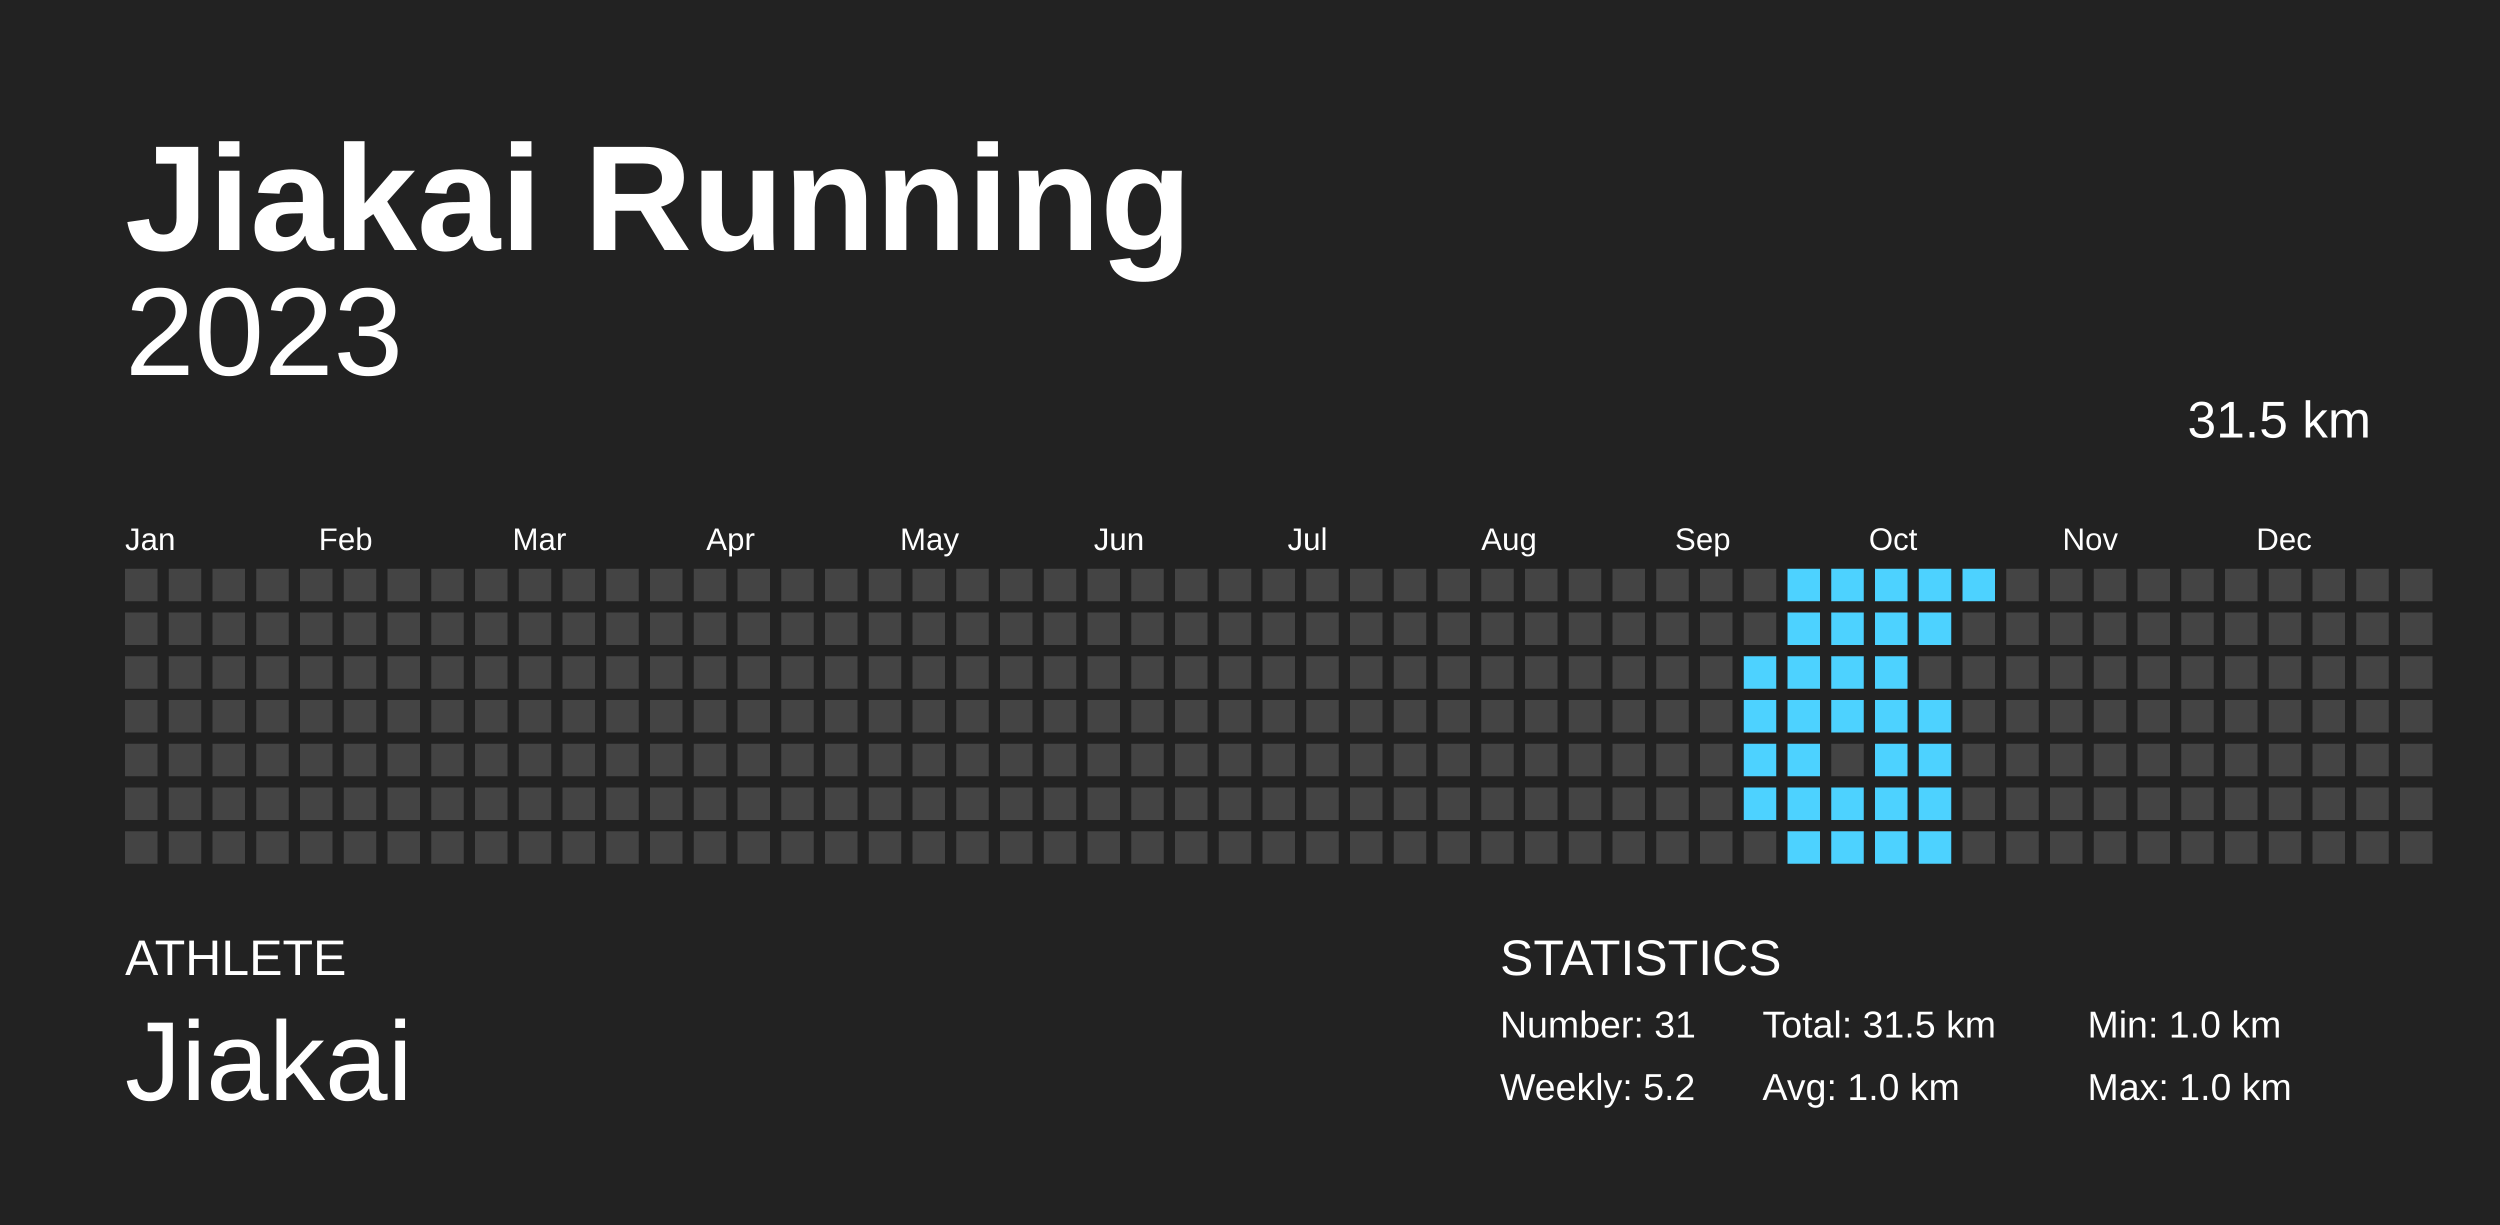
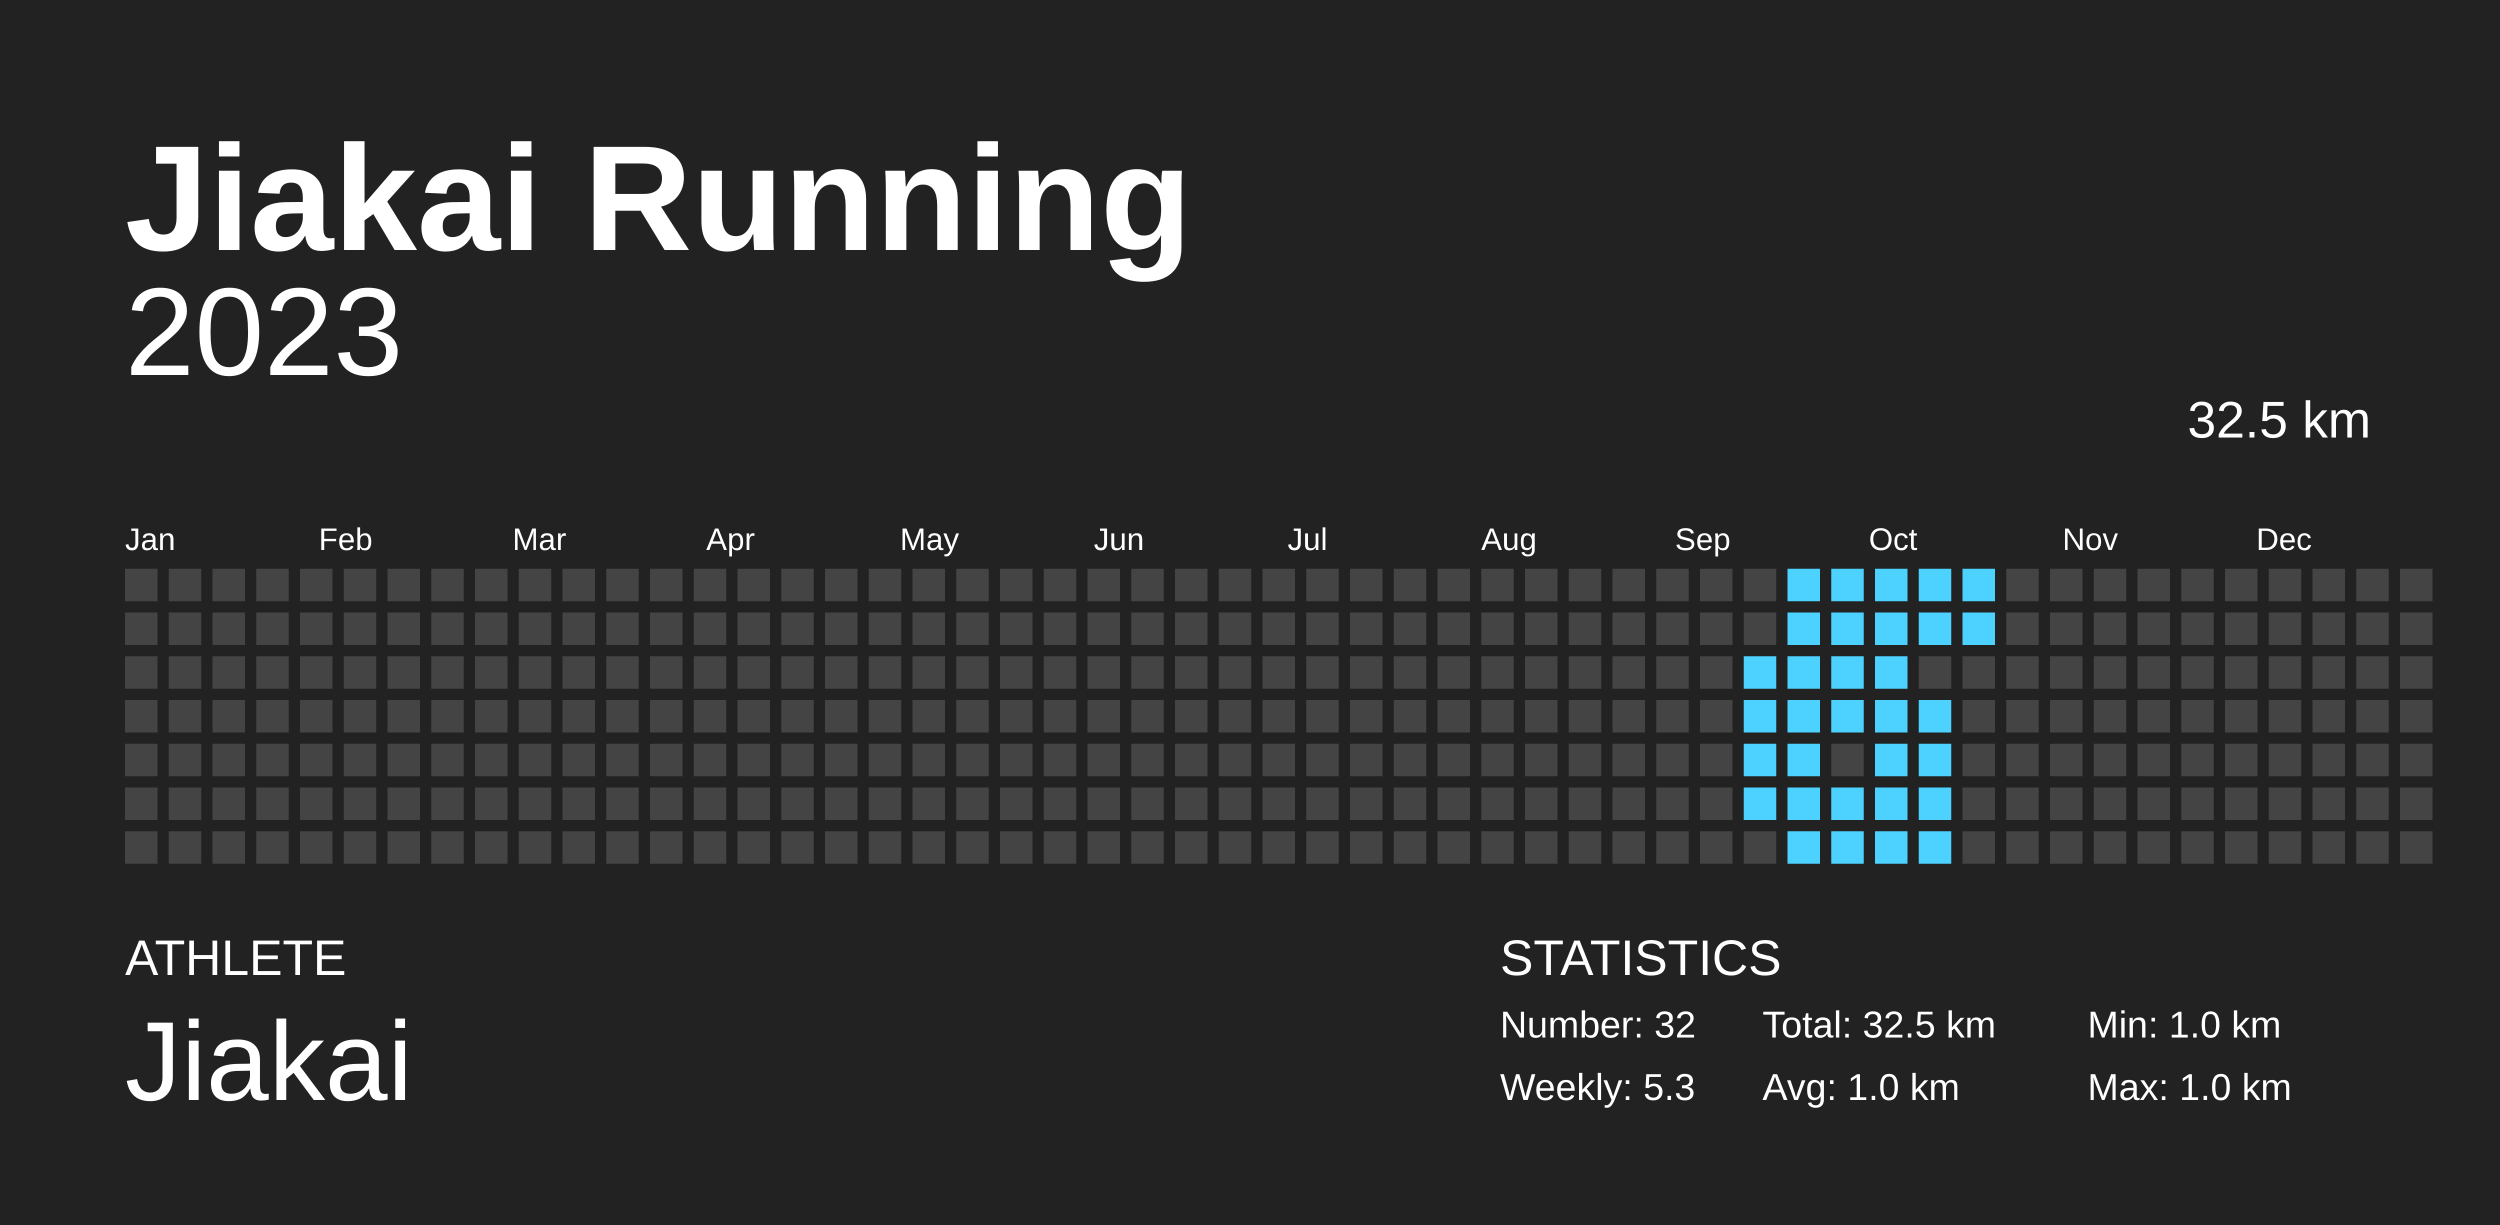
<svg xmlns="http://www.w3.org/2000/svg" baseProfile="full" height="98mm" version="1.1" viewBox="0,0,200,98" width="200mm">
  <defs />
  <rect fill="#222222" height="98" width="200" x="0" y="0" />
  <text fill="#FFFFFF" style="font-size:12px; font-family:Arial; font-weight:bold;" x="10" y="20">Jiakai Running</text>
  <text fill="#FFFFFF" style="font-size:4px; font-family:Arial" x="10" y="78">ATHLETE</text>
  <text fill="#FFFFFF" style="font-size:9px; font-family:Arial" x="10" y="88">Jiakai</text>
  <text fill="#FFFFFF" style="font-size:4px; font-family:Arial" x="120" y="78">STATISTICS</text>
-   <text fill="#FFFFFF" style="font-size:3px; font-family:Arial" x="120" y="83">Number: 31</text>
-   <text fill="#FFFFFF" style="font-size:3px; font-family:Arial" x="120" y="88">Weekly: 5.2</text>
-   <text fill="#FFFFFF" style="font-size:3px; font-family:Arial" x="141" y="83">Total: 31.5 km</text>
+   <text fill="#FFFFFF" style="font-size:3px; font-family:Arial" x="120" y="83">Number: 32</text>
+   <text fill="#FFFFFF" style="font-size:3px; font-family:Arial" x="120" y="88">Weekly: 5.3</text>
+   <text fill="#FFFFFF" style="font-size:3px; font-family:Arial" x="141" y="83">Total: 32.5 km</text>
  <text fill="#FFFFFF" style="font-size:3px; font-family:Arial" x="141" y="88">Avg: 1.0 km</text>
  <text fill="#FFFFFF" style="font-size:3px; font-family:Arial" x="167" y="83">Min: 1.0 km</text>
  <text fill="#FFFFFF" style="font-size:3px; font-family:Arial" x="167" y="88">Max: 1.0 km</text>
  <text alignment-baseline="hanging" fill="#FFFFFF" style="font-size:10.0px; font-family:Arial;" x="10" y="30">2023</text>
-   <text alignment-baseline="hanging" fill="#FFFFFF" style="font-size:4.125px; font-family:Arial;" x="175" y="35">31.5 km</text>
+   <text alignment-baseline="hanging" fill="#FFFFFF" style="font-size:4.125px; font-family:Arial;" x="175" y="35">32.5 km</text>
  <text fill="#FFFFFF" style="font-size:2.5px; font-family:Arial" x="10.0" y="44">Jan</text>
  <text fill="#FFFFFF" style="font-size:2.5px; font-family:Arial" x="25.5" y="44">Feb</text>
  <text fill="#FFFFFF" style="font-size:2.5px; font-family:Arial" x="41.0" y="44">Mar</text>
  <text fill="#FFFFFF" style="font-size:2.5px; font-family:Arial" x="56.5" y="44">Apr</text>
  <text fill="#FFFFFF" style="font-size:2.5px; font-family:Arial" x="72.0" y="44">May</text>
  <text fill="#FFFFFF" style="font-size:2.5px; font-family:Arial" x="87.5" y="44">Jun</text>
  <text fill="#FFFFFF" style="font-size:2.5px; font-family:Arial" x="103.0" y="44">Jul</text>
  <text fill="#FFFFFF" style="font-size:2.5px; font-family:Arial" x="118.5" y="44">Aug</text>
  <text fill="#FFFFFF" style="font-size:2.5px; font-family:Arial" x="134.0" y="44">Sep</text>
  <text fill="#FFFFFF" style="font-size:2.5px; font-family:Arial" x="149.5" y="44">Oct</text>
  <text fill="#FFFFFF" style="font-size:2.5px; font-family:Arial" x="165.0" y="44">Nov</text>
  <text fill="#FFFFFF" style="font-size:2.5px; font-family:Arial" x="180.5" y="44">Dec</text>
  <rect fill="#444444" height="2.6" width="2.6" x="10.0" y="45.5" />
  <rect fill="#444444" height="2.6" width="2.6" x="10.0" y="49.0" />
  <rect fill="#444444" height="2.6" width="2.6" x="10.0" y="52.5" />
  <rect fill="#444444" height="2.6" width="2.6" x="10.0" y="56.0" />
  <rect fill="#444444" height="2.6" width="2.6" x="10.0" y="59.5" />
  <rect fill="#444444" height="2.6" width="2.6" x="10.0" y="63.0" />
  <rect fill="#444444" height="2.6" width="2.6" x="10.0" y="66.5" />
  <rect fill="#444444" height="2.6" width="2.6" x="13.5" y="45.5" />
  <rect fill="#444444" height="2.6" width="2.6" x="13.5" y="49.0" />
  <rect fill="#444444" height="2.6" width="2.6" x="13.5" y="52.5" />
  <rect fill="#444444" height="2.6" width="2.6" x="13.5" y="56.0" />
  <rect fill="#444444" height="2.6" width="2.6" x="13.5" y="59.5" />
  <rect fill="#444444" height="2.6" width="2.6" x="13.5" y="63.0" />
  <rect fill="#444444" height="2.6" width="2.6" x="13.5" y="66.5" />
  <rect fill="#444444" height="2.6" width="2.6" x="17.0" y="45.5" />
  <rect fill="#444444" height="2.6" width="2.6" x="17.0" y="49.0" />
  <rect fill="#444444" height="2.6" width="2.6" x="17.0" y="52.5" />
  <rect fill="#444444" height="2.6" width="2.6" x="17.0" y="56.0" />
  <rect fill="#444444" height="2.6" width="2.6" x="17.0" y="59.5" />
  <rect fill="#444444" height="2.6" width="2.6" x="17.0" y="63.0" />
  <rect fill="#444444" height="2.6" width="2.6" x="17.0" y="66.5" />
  <rect fill="#444444" height="2.6" width="2.6" x="20.5" y="45.5" />
  <rect fill="#444444" height="2.6" width="2.6" x="20.5" y="49.0" />
  <rect fill="#444444" height="2.6" width="2.6" x="20.5" y="52.5" />
  <rect fill="#444444" height="2.6" width="2.6" x="20.5" y="56.0" />
  <rect fill="#444444" height="2.6" width="2.6" x="20.5" y="59.5" />
  <rect fill="#444444" height="2.6" width="2.6" x="20.5" y="63.0" />
  <rect fill="#444444" height="2.6" width="2.6" x="20.5" y="66.5" />
  <rect fill="#444444" height="2.6" width="2.6" x="24.0" y="45.5" />
  <rect fill="#444444" height="2.6" width="2.6" x="24.0" y="49.0" />
  <rect fill="#444444" height="2.6" width="2.6" x="24.0" y="52.5" />
  <rect fill="#444444" height="2.6" width="2.6" x="24.0" y="56.0" />
  <rect fill="#444444" height="2.6" width="2.6" x="24.0" y="59.5" />
  <rect fill="#444444" height="2.6" width="2.6" x="24.0" y="63.0" />
  <rect fill="#444444" height="2.6" width="2.6" x="24.0" y="66.5" />
  <rect fill="#444444" height="2.6" width="2.6" x="27.5" y="45.5" />
  <rect fill="#444444" height="2.6" width="2.6" x="27.5" y="49.0" />
  <rect fill="#444444" height="2.6" width="2.6" x="27.5" y="52.5" />
  <rect fill="#444444" height="2.6" width="2.6" x="27.5" y="56.0" />
  <rect fill="#444444" height="2.6" width="2.6" x="27.5" y="59.5" />
  <rect fill="#444444" height="2.6" width="2.6" x="27.5" y="63.0" />
  <rect fill="#444444" height="2.6" width="2.6" x="27.5" y="66.5" />
  <rect fill="#444444" height="2.6" width="2.6" x="31.0" y="45.5" />
  <rect fill="#444444" height="2.6" width="2.6" x="31.0" y="49.0" />
  <rect fill="#444444" height="2.6" width="2.6" x="31.0" y="52.5" />
  <rect fill="#444444" height="2.6" width="2.6" x="31.0" y="56.0" />
  <rect fill="#444444" height="2.6" width="2.6" x="31.0" y="59.5" />
  <rect fill="#444444" height="2.6" width="2.6" x="31.0" y="63.0" />
  <rect fill="#444444" height="2.6" width="2.6" x="31.0" y="66.5" />
  <rect fill="#444444" height="2.6" width="2.6" x="34.5" y="45.5" />
  <rect fill="#444444" height="2.6" width="2.6" x="34.5" y="49.0" />
  <rect fill="#444444" height="2.6" width="2.6" x="34.5" y="52.5" />
  <rect fill="#444444" height="2.6" width="2.6" x="34.5" y="56.0" />
  <rect fill="#444444" height="2.6" width="2.6" x="34.5" y="59.5" />
  <rect fill="#444444" height="2.6" width="2.6" x="34.5" y="63.0" />
  <rect fill="#444444" height="2.6" width="2.6" x="34.5" y="66.5" />
  <rect fill="#444444" height="2.6" width="2.6" x="38.0" y="45.5" />
  <rect fill="#444444" height="2.6" width="2.6" x="38.0" y="49.0" />
  <rect fill="#444444" height="2.6" width="2.6" x="38.0" y="52.5" />
  <rect fill="#444444" height="2.6" width="2.6" x="38.0" y="56.0" />
  <rect fill="#444444" height="2.6" width="2.6" x="38.0" y="59.5" />
  <rect fill="#444444" height="2.6" width="2.6" x="38.0" y="63.0" />
  <rect fill="#444444" height="2.6" width="2.6" x="38.0" y="66.5" />
  <rect fill="#444444" height="2.6" width="2.6" x="41.5" y="45.5" />
  <rect fill="#444444" height="2.6" width="2.6" x="41.5" y="49.0" />
  <rect fill="#444444" height="2.6" width="2.6" x="41.5" y="52.5" />
  <rect fill="#444444" height="2.6" width="2.6" x="41.5" y="56.0" />
  <rect fill="#444444" height="2.6" width="2.6" x="41.5" y="59.5" />
  <rect fill="#444444" height="2.6" width="2.6" x="41.5" y="63.0" />
  <rect fill="#444444" height="2.6" width="2.6" x="41.5" y="66.5" />
  <rect fill="#444444" height="2.6" width="2.6" x="45.0" y="45.5" />
  <rect fill="#444444" height="2.6" width="2.6" x="45.0" y="49.0" />
  <rect fill="#444444" height="2.6" width="2.6" x="45.0" y="52.5" />
  <rect fill="#444444" height="2.6" width="2.6" x="45.0" y="56.0" />
  <rect fill="#444444" height="2.6" width="2.6" x="45.0" y="59.5" />
  <rect fill="#444444" height="2.6" width="2.6" x="45.0" y="63.0" />
  <rect fill="#444444" height="2.6" width="2.6" x="45.0" y="66.5" />
  <rect fill="#444444" height="2.6" width="2.6" x="48.5" y="45.5" />
  <rect fill="#444444" height="2.6" width="2.6" x="48.5" y="49.0" />
  <rect fill="#444444" height="2.6" width="2.6" x="48.5" y="52.5" />
  <rect fill="#444444" height="2.6" width="2.6" x="48.5" y="56.0" />
  <rect fill="#444444" height="2.6" width="2.6" x="48.5" y="59.5" />
  <rect fill="#444444" height="2.6" width="2.6" x="48.5" y="63.0" />
  <rect fill="#444444" height="2.6" width="2.6" x="48.5" y="66.5" />
  <rect fill="#444444" height="2.6" width="2.6" x="52.0" y="45.5" />
  <rect fill="#444444" height="2.6" width="2.6" x="52.0" y="49.0" />
  <rect fill="#444444" height="2.6" width="2.6" x="52.0" y="52.5" />
  <rect fill="#444444" height="2.6" width="2.6" x="52.0" y="56.0" />
  <rect fill="#444444" height="2.6" width="2.6" x="52.0" y="59.5" />
  <rect fill="#444444" height="2.6" width="2.6" x="52.0" y="63.0" />
  <rect fill="#444444" height="2.6" width="2.6" x="52.0" y="66.5" />
  <rect fill="#444444" height="2.6" width="2.6" x="55.5" y="45.5" />
  <rect fill="#444444" height="2.6" width="2.6" x="55.5" y="49.0" />
  <rect fill="#444444" height="2.6" width="2.6" x="55.5" y="52.5" />
  <rect fill="#444444" height="2.6" width="2.6" x="55.5" y="56.0" />
  <rect fill="#444444" height="2.6" width="2.6" x="55.5" y="59.5" />
  <rect fill="#444444" height="2.6" width="2.6" x="55.5" y="63.0" />
  <rect fill="#444444" height="2.6" width="2.6" x="55.5" y="66.5" />
  <rect fill="#444444" height="2.6" width="2.6" x="59.0" y="45.5" />
  <rect fill="#444444" height="2.6" width="2.6" x="59.0" y="49.0" />
  <rect fill="#444444" height="2.6" width="2.6" x="59.0" y="52.5" />
  <rect fill="#444444" height="2.6" width="2.6" x="59.0" y="56.0" />
  <rect fill="#444444" height="2.6" width="2.6" x="59.0" y="59.5" />
  <rect fill="#444444" height="2.6" width="2.6" x="59.0" y="63.0" />
  <rect fill="#444444" height="2.6" width="2.6" x="59.0" y="66.5" />
  <rect fill="#444444" height="2.6" width="2.6" x="62.5" y="45.5" />
  <rect fill="#444444" height="2.6" width="2.6" x="62.5" y="49.0" />
  <rect fill="#444444" height="2.6" width="2.6" x="62.5" y="52.5" />
  <rect fill="#444444" height="2.6" width="2.6" x="62.5" y="56.0" />
  <rect fill="#444444" height="2.6" width="2.6" x="62.5" y="59.5" />
  <rect fill="#444444" height="2.6" width="2.6" x="62.5" y="63.0" />
  <rect fill="#444444" height="2.6" width="2.6" x="62.5" y="66.5" />
  <rect fill="#444444" height="2.6" width="2.6" x="66.0" y="45.5" />
  <rect fill="#444444" height="2.6" width="2.6" x="66.0" y="49.0" />
  <rect fill="#444444" height="2.6" width="2.6" x="66.0" y="52.5" />
  <rect fill="#444444" height="2.6" width="2.6" x="66.0" y="56.0" />
  <rect fill="#444444" height="2.6" width="2.6" x="66.0" y="59.5" />
  <rect fill="#444444" height="2.6" width="2.6" x="66.0" y="63.0" />
  <rect fill="#444444" height="2.6" width="2.6" x="66.0" y="66.5" />
  <rect fill="#444444" height="2.6" width="2.6" x="69.5" y="45.5" />
  <rect fill="#444444" height="2.6" width="2.6" x="69.5" y="49.0" />
  <rect fill="#444444" height="2.6" width="2.6" x="69.5" y="52.5" />
  <rect fill="#444444" height="2.6" width="2.6" x="69.5" y="56.0" />
  <rect fill="#444444" height="2.6" width="2.6" x="69.5" y="59.5" />
  <rect fill="#444444" height="2.6" width="2.6" x="69.5" y="63.0" />
  <rect fill="#444444" height="2.6" width="2.6" x="69.5" y="66.5" />
  <rect fill="#444444" height="2.6" width="2.6" x="73.0" y="45.5" />
  <rect fill="#444444" height="2.6" width="2.6" x="73.0" y="49.0" />
  <rect fill="#444444" height="2.6" width="2.6" x="73.0" y="52.5" />
  <rect fill="#444444" height="2.6" width="2.6" x="73.0" y="56.0" />
  <rect fill="#444444" height="2.6" width="2.6" x="73.0" y="59.5" />
  <rect fill="#444444" height="2.6" width="2.6" x="73.0" y="63.0" />
  <rect fill="#444444" height="2.6" width="2.6" x="73.0" y="66.5" />
  <rect fill="#444444" height="2.6" width="2.6" x="76.5" y="45.5" />
  <rect fill="#444444" height="2.6" width="2.6" x="76.5" y="49.0" />
  <rect fill="#444444" height="2.6" width="2.6" x="76.5" y="52.5" />
  <rect fill="#444444" height="2.6" width="2.6" x="76.5" y="56.0" />
  <rect fill="#444444" height="2.6" width="2.6" x="76.5" y="59.5" />
  <rect fill="#444444" height="2.6" width="2.6" x="76.5" y="63.0" />
  <rect fill="#444444" height="2.6" width="2.6" x="76.5" y="66.5" />
  <rect fill="#444444" height="2.6" width="2.6" x="80.0" y="45.5" />
  <rect fill="#444444" height="2.6" width="2.6" x="80.0" y="49.0" />
  <rect fill="#444444" height="2.6" width="2.6" x="80.0" y="52.5" />
  <rect fill="#444444" height="2.6" width="2.6" x="80.0" y="56.0" />
  <rect fill="#444444" height="2.6" width="2.6" x="80.0" y="59.5" />
  <rect fill="#444444" height="2.6" width="2.6" x="80.0" y="63.0" />
  <rect fill="#444444" height="2.6" width="2.6" x="80.0" y="66.5" />
  <rect fill="#444444" height="2.6" width="2.6" x="83.5" y="45.5" />
  <rect fill="#444444" height="2.6" width="2.6" x="83.5" y="49.0" />
  <rect fill="#444444" height="2.6" width="2.6" x="83.5" y="52.5" />
  <rect fill="#444444" height="2.6" width="2.6" x="83.5" y="56.0" />
  <rect fill="#444444" height="2.6" width="2.6" x="83.5" y="59.5" />
  <rect fill="#444444" height="2.6" width="2.6" x="83.5" y="63.0" />
  <rect fill="#444444" height="2.6" width="2.6" x="83.5" y="66.5" />
  <rect fill="#444444" height="2.6" width="2.6" x="87.0" y="45.5" />
  <rect fill="#444444" height="2.6" width="2.6" x="87.0" y="49.0" />
  <rect fill="#444444" height="2.6" width="2.6" x="87.0" y="52.5" />
  <rect fill="#444444" height="2.6" width="2.6" x="87.0" y="56.0" />
  <rect fill="#444444" height="2.6" width="2.6" x="87.0" y="59.5" />
  <rect fill="#444444" height="2.6" width="2.6" x="87.0" y="63.0" />
  <rect fill="#444444" height="2.6" width="2.6" x="87.0" y="66.5" />
  <rect fill="#444444" height="2.6" width="2.6" x="90.5" y="45.5" />
  <rect fill="#444444" height="2.6" width="2.6" x="90.5" y="49.0" />
  <rect fill="#444444" height="2.6" width="2.6" x="90.5" y="52.5" />
  <rect fill="#444444" height="2.6" width="2.6" x="90.5" y="56.0" />
  <rect fill="#444444" height="2.6" width="2.6" x="90.5" y="59.5" />
  <rect fill="#444444" height="2.6" width="2.6" x="90.5" y="63.0" />
  <rect fill="#444444" height="2.6" width="2.6" x="90.5" y="66.5" />
  <rect fill="#444444" height="2.6" width="2.6" x="94.0" y="45.5" />
  <rect fill="#444444" height="2.6" width="2.6" x="94.0" y="49.0" />
  <rect fill="#444444" height="2.6" width="2.6" x="94.0" y="52.5" />
  <rect fill="#444444" height="2.6" width="2.6" x="94.0" y="56.0" />
  <rect fill="#444444" height="2.6" width="2.6" x="94.0" y="59.5" />
  <rect fill="#444444" height="2.6" width="2.6" x="94.0" y="63.0" />
  <rect fill="#444444" height="2.6" width="2.6" x="94.0" y="66.5" />
  <rect fill="#444444" height="2.6" width="2.6" x="97.5" y="45.5" />
  <rect fill="#444444" height="2.6" width="2.6" x="97.5" y="49.0" />
  <rect fill="#444444" height="2.6" width="2.6" x="97.5" y="52.5" />
  <rect fill="#444444" height="2.6" width="2.6" x="97.5" y="56.0" />
  <rect fill="#444444" height="2.6" width="2.6" x="97.5" y="59.5" />
  <rect fill="#444444" height="2.6" width="2.6" x="97.5" y="63.0" />
  <rect fill="#444444" height="2.6" width="2.6" x="97.5" y="66.5" />
  <rect fill="#444444" height="2.6" width="2.6" x="101.0" y="45.5" />
  <rect fill="#444444" height="2.6" width="2.6" x="101.0" y="49.0" />
  <rect fill="#444444" height="2.6" width="2.6" x="101.0" y="52.5" />
  <rect fill="#444444" height="2.6" width="2.6" x="101.0" y="56.0" />
  <rect fill="#444444" height="2.6" width="2.6" x="101.0" y="59.5" />
  <rect fill="#444444" height="2.6" width="2.6" x="101.0" y="63.0" />
  <rect fill="#444444" height="2.6" width="2.6" x="101.0" y="66.5" />
  <rect fill="#444444" height="2.6" width="2.6" x="104.5" y="45.5" />
  <rect fill="#444444" height="2.6" width="2.6" x="104.5" y="49.0" />
  <rect fill="#444444" height="2.6" width="2.6" x="104.5" y="52.5" />
  <rect fill="#444444" height="2.6" width="2.6" x="104.5" y="56.0" />
  <rect fill="#444444" height="2.6" width="2.6" x="104.5" y="59.5" />
  <rect fill="#444444" height="2.6" width="2.6" x="104.5" y="63.0" />
  <rect fill="#444444" height="2.6" width="2.6" x="104.5" y="66.5" />
  <rect fill="#444444" height="2.6" width="2.6" x="108.0" y="45.5" />
  <rect fill="#444444" height="2.6" width="2.6" x="108.0" y="49.0" />
  <rect fill="#444444" height="2.6" width="2.6" x="108.0" y="52.5" />
  <rect fill="#444444" height="2.6" width="2.6" x="108.0" y="56.0" />
  <rect fill="#444444" height="2.6" width="2.6" x="108.0" y="59.5" />
  <rect fill="#444444" height="2.6" width="2.6" x="108.0" y="63.0" />
  <rect fill="#444444" height="2.6" width="2.6" x="108.0" y="66.5" />
  <rect fill="#444444" height="2.6" width="2.6" x="111.5" y="45.5" />
  <rect fill="#444444" height="2.6" width="2.6" x="111.5" y="49.0" />
  <rect fill="#444444" height="2.6" width="2.6" x="111.5" y="52.5" />
  <rect fill="#444444" height="2.6" width="2.6" x="111.5" y="56.0" />
  <rect fill="#444444" height="2.6" width="2.6" x="111.5" y="59.5" />
  <rect fill="#444444" height="2.6" width="2.6" x="111.5" y="63.0" />
  <rect fill="#444444" height="2.6" width="2.6" x="111.5" y="66.5" />
  <rect fill="#444444" height="2.6" width="2.6" x="115.0" y="45.5" />
  <rect fill="#444444" height="2.6" width="2.6" x="115.0" y="49.0" />
  <rect fill="#444444" height="2.6" width="2.6" x="115.0" y="52.5" />
  <rect fill="#444444" height="2.6" width="2.6" x="115.0" y="56.0" />
  <rect fill="#444444" height="2.6" width="2.6" x="115.0" y="59.5" />
  <rect fill="#444444" height="2.6" width="2.6" x="115.0" y="63.0" />
  <rect fill="#444444" height="2.6" width="2.6" x="115.0" y="66.5" />
  <rect fill="#444444" height="2.6" width="2.6" x="118.5" y="45.5" />
  <rect fill="#444444" height="2.6" width="2.6" x="118.5" y="49.0" />
  <rect fill="#444444" height="2.6" width="2.6" x="118.5" y="52.5" />
  <rect fill="#444444" height="2.6" width="2.6" x="118.5" y="56.0" />
  <rect fill="#444444" height="2.6" width="2.6" x="118.5" y="59.5" />
  <rect fill="#444444" height="2.6" width="2.6" x="118.5" y="63.0" />
  <rect fill="#444444" height="2.6" width="2.6" x="118.5" y="66.5" />
  <rect fill="#444444" height="2.6" width="2.6" x="122.0" y="45.5" />
  <rect fill="#444444" height="2.6" width="2.6" x="122.0" y="49.0" />
  <rect fill="#444444" height="2.6" width="2.6" x="122.0" y="52.5" />
  <rect fill="#444444" height="2.6" width="2.6" x="122.0" y="56.0" />
  <rect fill="#444444" height="2.6" width="2.6" x="122.0" y="59.5" />
  <rect fill="#444444" height="2.6" width="2.6" x="122.0" y="63.0" />
  <rect fill="#444444" height="2.6" width="2.6" x="122.0" y="66.5" />
  <rect fill="#444444" height="2.6" width="2.6" x="125.5" y="45.5" />
  <rect fill="#444444" height="2.6" width="2.6" x="125.5" y="49.0" />
  <rect fill="#444444" height="2.6" width="2.6" x="125.5" y="52.5" />
  <rect fill="#444444" height="2.6" width="2.6" x="125.5" y="56.0" />
  <rect fill="#444444" height="2.6" width="2.6" x="125.5" y="59.5" />
  <rect fill="#444444" height="2.6" width="2.6" x="125.5" y="63.0" />
  <rect fill="#444444" height="2.6" width="2.6" x="125.5" y="66.5" />
  <rect fill="#444444" height="2.6" width="2.6" x="129.0" y="45.5" />
  <rect fill="#444444" height="2.6" width="2.6" x="129.0" y="49.0" />
  <rect fill="#444444" height="2.6" width="2.6" x="129.0" y="52.5" />
  <rect fill="#444444" height="2.6" width="2.6" x="129.0" y="56.0" />
  <rect fill="#444444" height="2.6" width="2.6" x="129.0" y="59.5" />
  <rect fill="#444444" height="2.6" width="2.6" x="129.0" y="63.0" />
  <rect fill="#444444" height="2.6" width="2.6" x="129.0" y="66.5" />
  <rect fill="#444444" height="2.6" width="2.6" x="132.5" y="45.5" />
  <rect fill="#444444" height="2.6" width="2.6" x="132.5" y="49.0" />
  <rect fill="#444444" height="2.6" width="2.6" x="132.5" y="52.5" />
  <rect fill="#444444" height="2.6" width="2.6" x="132.5" y="56.0" />
  <rect fill="#444444" height="2.6" width="2.6" x="132.5" y="59.5" />
  <rect fill="#444444" height="2.6" width="2.6" x="132.5" y="63.0" />
  <rect fill="#444444" height="2.6" width="2.6" x="132.5" y="66.5" />
  <rect fill="#444444" height="2.6" width="2.6" x="136.0" y="45.5" />
  <rect fill="#444444" height="2.6" width="2.6" x="136.0" y="49.0" />
  <rect fill="#444444" height="2.6" width="2.6" x="136.0" y="52.5" />
  <rect fill="#444444" height="2.6" width="2.6" x="136.0" y="56.0" />
  <rect fill="#444444" height="2.6" width="2.6" x="136.0" y="59.5" />
  <rect fill="#444444" height="2.6" width="2.6" x="136.0" y="63.0" />
  <rect fill="#444444" height="2.6" width="2.6" x="136.0" y="66.5" />
  <rect fill="#444444" height="2.6" width="2.6" x="139.5" y="45.5" />
  <rect fill="#444444" height="2.6" width="2.6" x="139.5" y="49.0" />
  <rect fill="#4dd2ff" height="2.6" width="2.6" x="139.5" y="52.5" />
  <rect fill="#4dd2ff" height="2.6" width="2.6" x="139.5" y="56.0" />
  <rect fill="#4dd2ff" height="2.6" width="2.6" x="139.5" y="59.5" />
  <rect fill="#4dd2ff" height="2.6" width="2.6" x="139.5" y="63.0" />
  <rect fill="#444444" height="2.6" width="2.6" x="139.5" y="66.5" />
  <rect fill="#4dd2ff" height="2.6" width="2.6" x="143.0" y="45.5" />
  <rect fill="#4dd2ff" height="2.6" width="2.6" x="143.0" y="49.0" />
  <rect fill="#4dd2ff" height="2.6" width="2.6" x="143.0" y="52.5" />
  <rect fill="#4dd2ff" height="2.6" width="2.6" x="143.0" y="56.0" />
  <rect fill="#4dd2ff" height="2.6" width="2.6" x="143.0" y="59.5" />
  <rect fill="#4dd2ff" height="2.6" width="2.6" x="143.0" y="63.0" />
  <rect fill="#4dd2ff" height="2.6" width="2.6" x="143.0" y="66.5" />
  <rect fill="#4dd2ff" height="2.6" width="2.6" x="146.5" y="45.5" />
  <rect fill="#4dd2ff" height="2.6" width="2.6" x="146.5" y="49.0" />
  <rect fill="#4dd2ff" height="2.6" width="2.6" x="146.5" y="52.5" />
  <rect fill="#4dd2ff" height="2.6" width="2.6" x="146.5" y="56.0" />
  <rect fill="#444444" height="2.6" width="2.6" x="146.5" y="59.5" />
  <rect fill="#4dd2ff" height="2.6" width="2.6" x="146.5" y="63.0" />
  <rect fill="#4dd2ff" height="2.6" width="2.6" x="146.5" y="66.5" />
  <rect fill="#4dd2ff" height="2.6" width="2.6" x="150.0" y="45.5" />
  <rect fill="#4dd2ff" height="2.6" width="2.6" x="150.0" y="49.0" />
  <rect fill="#4dd2ff" height="2.6" width="2.6" x="150.0" y="52.5" />
  <rect fill="#4dd2ff" height="2.6" width="2.6" x="150.0" y="56.0" />
  <rect fill="#4dd2ff" height="2.6" width="2.6" x="150.0" y="59.5" />
  <rect fill="#4dd2ff" height="2.6" width="2.6" x="150.0" y="63.0" />
  <rect fill="#4dd2ff" height="2.6" width="2.6" x="150.0" y="66.5" />
  <rect fill="#4dd2ff" height="2.6" width="2.6" x="153.5" y="45.5" />
  <rect fill="#4dd2ff" height="2.6" width="2.6" x="153.5" y="49.0" />
  <rect fill="#444444" height="2.6" width="2.6" x="153.5" y="52.5" />
  <rect fill="#4dd2ff" height="2.6" width="2.6" x="153.5" y="56.0" />
  <rect fill="#4dd2ff" height="2.6" width="2.6" x="153.5" y="59.5" />
  <rect fill="#4dd2ff" height="2.6" width="2.6" x="153.5" y="63.0" />
  <rect fill="#4dd2ff" height="2.6" width="2.6" x="153.5" y="66.5" />
  <rect fill="#4dd2ff" height="2.6" width="2.6" x="157.0" y="45.5" />
-   <rect fill="#444444" height="2.6" width="2.6" x="157.0" y="49.0" />
+   <rect fill="#4dd2ff" height="2.6" width="2.6" x="157.0" y="49.0" />
  <rect fill="#444444" height="2.6" width="2.6" x="157.0" y="52.5" />
  <rect fill="#444444" height="2.6" width="2.6" x="157.0" y="56.0" />
  <rect fill="#444444" height="2.6" width="2.6" x="157.0" y="59.5" />
  <rect fill="#444444" height="2.6" width="2.6" x="157.0" y="63.0" />
  <rect fill="#444444" height="2.6" width="2.6" x="157.0" y="66.5" />
  <rect fill="#444444" height="2.6" width="2.6" x="160.5" y="45.5" />
  <rect fill="#444444" height="2.6" width="2.6" x="160.5" y="49.0" />
  <rect fill="#444444" height="2.6" width="2.6" x="160.5" y="52.5" />
  <rect fill="#444444" height="2.6" width="2.6" x="160.5" y="56.0" />
  <rect fill="#444444" height="2.6" width="2.6" x="160.5" y="59.5" />
  <rect fill="#444444" height="2.6" width="2.6" x="160.5" y="63.0" />
  <rect fill="#444444" height="2.6" width="2.6" x="160.5" y="66.5" />
  <rect fill="#444444" height="2.6" width="2.6" x="164.0" y="45.5" />
  <rect fill="#444444" height="2.6" width="2.6" x="164.0" y="49.0" />
  <rect fill="#444444" height="2.6" width="2.6" x="164.0" y="52.5" />
  <rect fill="#444444" height="2.6" width="2.6" x="164.0" y="56.0" />
  <rect fill="#444444" height="2.6" width="2.6" x="164.0" y="59.5" />
  <rect fill="#444444" height="2.6" width="2.6" x="164.0" y="63.0" />
  <rect fill="#444444" height="2.6" width="2.6" x="164.0" y="66.5" />
  <rect fill="#444444" height="2.6" width="2.6" x="167.5" y="45.5" />
  <rect fill="#444444" height="2.6" width="2.6" x="167.5" y="49.0" />
  <rect fill="#444444" height="2.6" width="2.6" x="167.5" y="52.5" />
  <rect fill="#444444" height="2.6" width="2.6" x="167.5" y="56.0" />
  <rect fill="#444444" height="2.6" width="2.6" x="167.5" y="59.5" />
  <rect fill="#444444" height="2.6" width="2.6" x="167.5" y="63.0" />
  <rect fill="#444444" height="2.6" width="2.6" x="167.5" y="66.5" />
  <rect fill="#444444" height="2.6" width="2.6" x="171.0" y="45.5" />
  <rect fill="#444444" height="2.6" width="2.6" x="171.0" y="49.0" />
  <rect fill="#444444" height="2.6" width="2.6" x="171.0" y="52.5" />
  <rect fill="#444444" height="2.6" width="2.6" x="171.0" y="56.0" />
  <rect fill="#444444" height="2.6" width="2.6" x="171.0" y="59.5" />
  <rect fill="#444444" height="2.6" width="2.6" x="171.0" y="63.0" />
  <rect fill="#444444" height="2.6" width="2.6" x="171.0" y="66.5" />
  <rect fill="#444444" height="2.6" width="2.6" x="174.5" y="45.5" />
  <rect fill="#444444" height="2.6" width="2.6" x="174.5" y="49.0" />
  <rect fill="#444444" height="2.6" width="2.6" x="174.5" y="52.5" />
  <rect fill="#444444" height="2.6" width="2.6" x="174.5" y="56.0" />
  <rect fill="#444444" height="2.6" width="2.6" x="174.5" y="59.5" />
  <rect fill="#444444" height="2.6" width="2.6" x="174.5" y="63.0" />
  <rect fill="#444444" height="2.6" width="2.6" x="174.5" y="66.5" />
  <rect fill="#444444" height="2.6" width="2.6" x="178.0" y="45.5" />
  <rect fill="#444444" height="2.6" width="2.6" x="178.0" y="49.0" />
  <rect fill="#444444" height="2.6" width="2.6" x="178.0" y="52.5" />
  <rect fill="#444444" height="2.6" width="2.6" x="178.0" y="56.0" />
  <rect fill="#444444" height="2.6" width="2.6" x="178.0" y="59.5" />
  <rect fill="#444444" height="2.6" width="2.6" x="178.0" y="63.0" />
  <rect fill="#444444" height="2.6" width="2.6" x="178.0" y="66.5" />
  <rect fill="#444444" height="2.6" width="2.6" x="181.5" y="45.5" />
  <rect fill="#444444" height="2.6" width="2.6" x="181.5" y="49.0" />
  <rect fill="#444444" height="2.6" width="2.6" x="181.5" y="52.5" />
  <rect fill="#444444" height="2.6" width="2.6" x="181.5" y="56.0" />
  <rect fill="#444444" height="2.6" width="2.6" x="181.5" y="59.5" />
  <rect fill="#444444" height="2.6" width="2.6" x="181.5" y="63.0" />
  <rect fill="#444444" height="2.6" width="2.6" x="181.5" y="66.5" />
  <rect fill="#444444" height="2.6" width="2.6" x="185.0" y="45.5" />
  <rect fill="#444444" height="2.6" width="2.6" x="185.0" y="49.0" />
  <rect fill="#444444" height="2.6" width="2.6" x="185.0" y="52.5" />
  <rect fill="#444444" height="2.6" width="2.6" x="185.0" y="56.0" />
  <rect fill="#444444" height="2.6" width="2.6" x="185.0" y="59.5" />
  <rect fill="#444444" height="2.6" width="2.6" x="185.0" y="63.0" />
  <rect fill="#444444" height="2.6" width="2.6" x="185.0" y="66.5" />
  <rect fill="#444444" height="2.6" width="2.6" x="188.5" y="45.5" />
  <rect fill="#444444" height="2.6" width="2.6" x="188.5" y="49.0" />
  <rect fill="#444444" height="2.6" width="2.6" x="188.5" y="52.5" />
  <rect fill="#444444" height="2.6" width="2.6" x="188.5" y="56.0" />
  <rect fill="#444444" height="2.6" width="2.6" x="188.5" y="59.5" />
  <rect fill="#444444" height="2.6" width="2.6" x="188.5" y="63.0" />
  <rect fill="#444444" height="2.6" width="2.6" x="188.5" y="66.5" />
  <rect fill="#444444" height="2.6" width="2.6" x="192.0" y="45.5" />
  <rect fill="#444444" height="2.6" width="2.6" x="192.0" y="49.0" />
  <rect fill="#444444" height="2.6" width="2.6" x="192.0" y="52.5" />
  <rect fill="#444444" height="2.6" width="2.6" x="192.0" y="56.0" />
  <rect fill="#444444" height="2.6" width="2.6" x="192.0" y="59.5" />
  <rect fill="#444444" height="2.6" width="2.6" x="192.0" y="63.0" />
  <rect fill="#444444" height="2.6" width="2.6" x="192.0" y="66.5" />
</svg>
